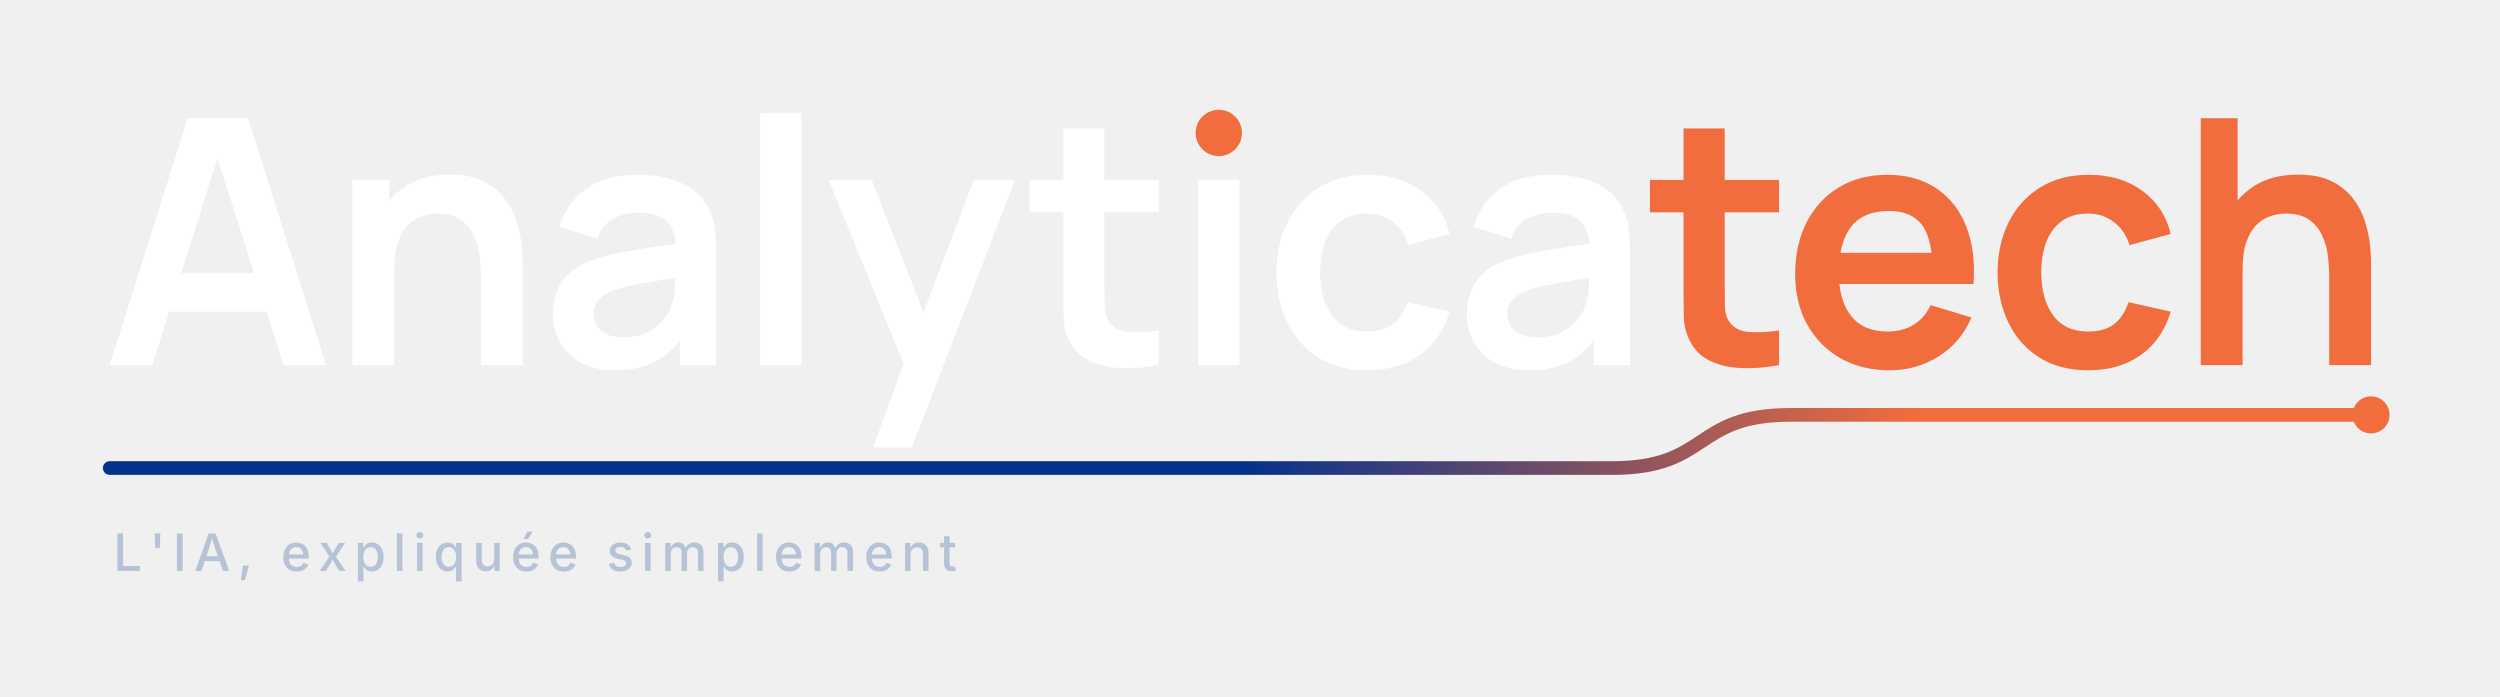
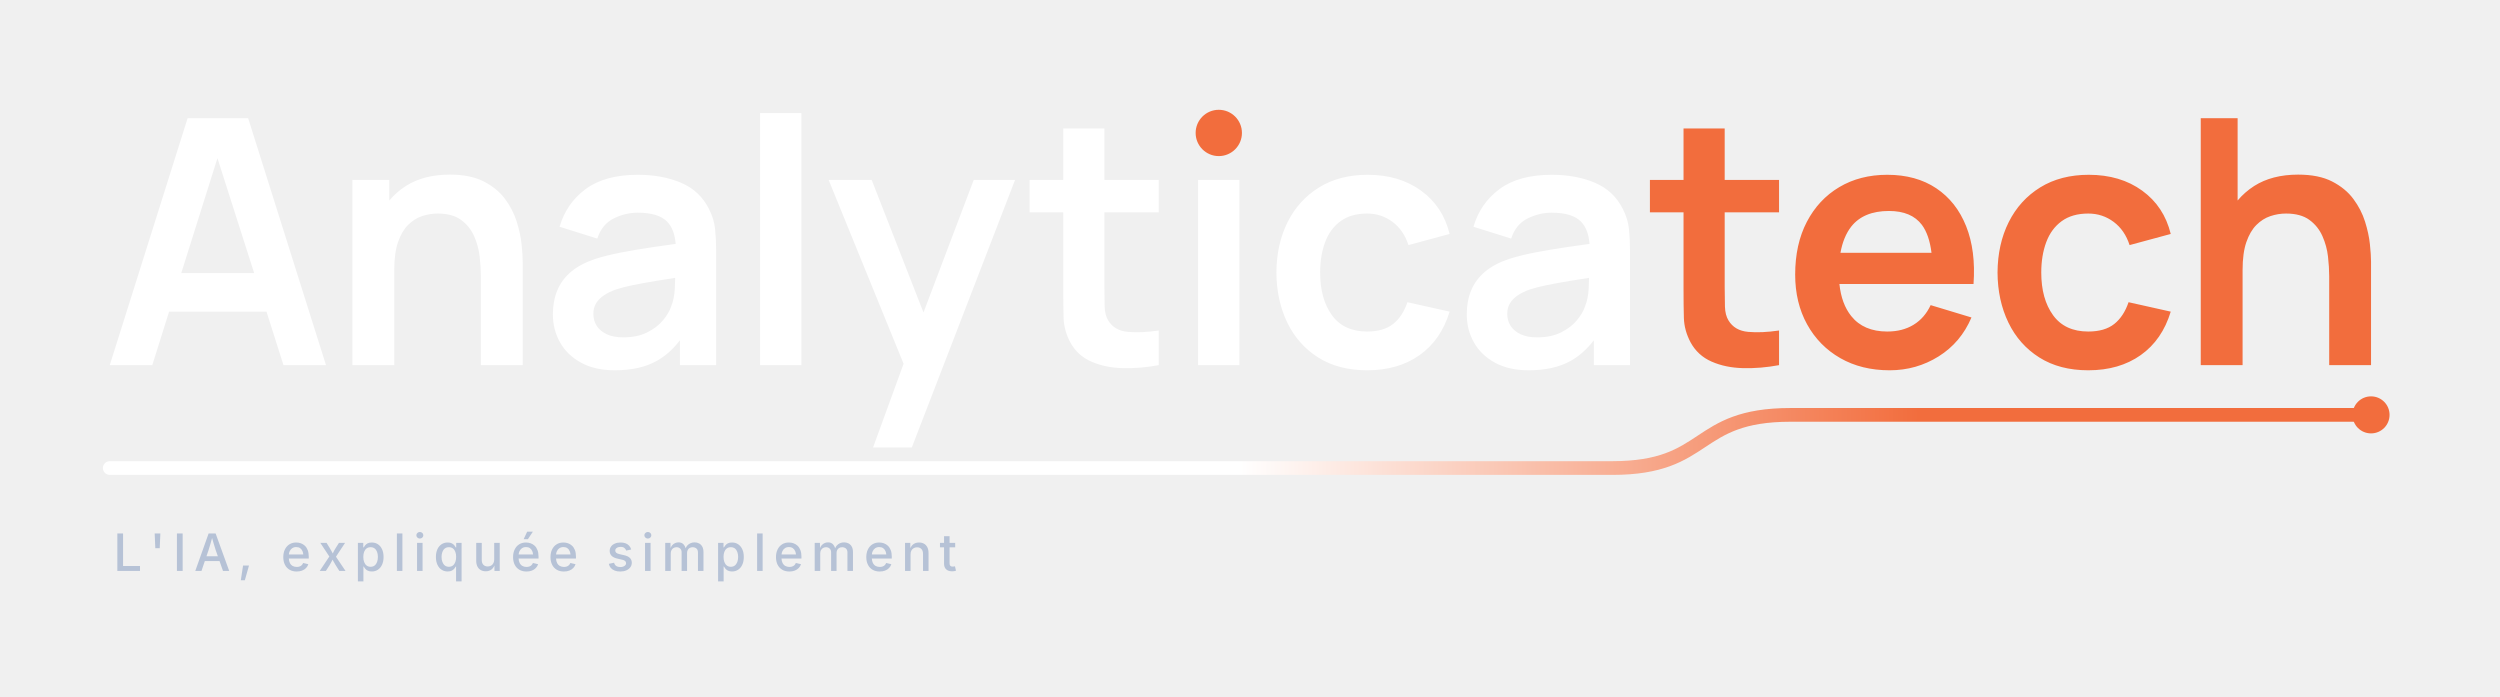
<svg xmlns="http://www.w3.org/2000/svg" height="812" viewBox="-60.0 -212.9 1457.8 405.9" width="2916">
  <defs>
    <linearGradient gradientUnits="userSpaceOnUse" id="flux" x1="4.0" x2="1322.6" y1="0" y2="0">
-       <stop offset="0" stop-color="#03318C" />
-       <stop offset="0.5" stop-color="#03318C" />
+       <stop offset="0" stop-color="#FFFFFF" />
+       <stop offset="0.5" stop-color="#FFFFFF" />
      <stop offset="0.8" stop-color="#F26D3D" />
      <stop offset="1" stop-color="#F26D3D" />
    </linearGradient>
  </defs>
  <path d="M28.8 0L4 0L49.4 -144L84.7 -144L130.1 0L105.3 0L95.4 -31.2L38.6 -31.2L28.8 0M45.7 -53.7L88.2 -53.7L66.8 -120.7L45.7 -53.7M244.8 0L220.4 0L220.4 -52Q220.4 -57.1 219.7 -63.3Q219 -69.5 216.45 -75.25Q213.9 -81 208.85 -84.7Q203.8 -88.4 195.2 -88.4L195.2 -88.4Q190.6 -88.4 186.1 -86.9Q181.6 -85.4 177.95 -81.75Q174.3 -78.1 172.1 -71.75Q169.9 -65.4 169.9 -55.5L169.9 -55.5L169.9 0L145.5 0L145.5 -108L167 -108L167 -96Q171.1 -100.9 176.7 -104.5L176.7 -104.5Q187.1 -111.1 202.3 -111.1L202.3 -111.1Q214.3 -111.1 222.1 -107.1Q229.9 -103.1 234.5 -96.9Q239.1 -90.7 241.3 -83.7Q243.5 -76.7 244.15 -70.45Q244.8 -64.2 244.8 -60.3L244.8 -60.3L244.8 0M298.6 3L298.6 3Q286.9 3 278.8 -1.45Q270.7 -5.9 266.55 -13.3Q262.4 -20.7 262.4 -29.6L262.4 -29.6Q262.4 -37.4 265 -43.65Q267.6 -49.9 273 -54.45Q278.4 -59 287 -61.9L287 -61.9Q293.5 -64 302.25 -65.7Q311 -67.4 321.3 -68.9L321.3 -68.9Q327.4 -69.7 334 -70.7L334 -70.7Q333.3 -79.2 329.1 -83.6L329.1 -83.6Q324 -88.9 311.9 -88.9L311.9 -88.9Q304.6 -88.9 297.8 -85.5Q291 -82.1 288.3 -73.8L288.3 -73.8L266.3 -80.7Q270.3 -94.4 281.55 -102.7Q292.8 -111 311.9 -111L311.9 -111Q326.3 -111 337.25 -106.3Q348.2 -101.6 353.5 -90.9L353.5 -90.9Q356.4 -85.2 357 -79.25Q357.6 -73.3 357.6 -66.3L357.6 -66.3L357.6 0L336.5 0L336.5 -14.5Q330.4 -6.6 323 -2.5L323 -2.5Q313.2 3 298.6 3M303.4 -16.2L303.4 -16.2Q311.6 -16.2 317.4 -19.1Q323.2 -22 326.65 -26.2Q330.1 -30.4 331.3 -34.1L331.3 -34.1Q333.2 -38.7 333.5 -44.7L333.5 -44.7Q333.6 -48.2 333.7 -50.9L333.7 -50.9Q327.4 -49.9 322.4 -49.1L322.4 -49.1Q314.6 -47.8 309 -46.65Q303.4 -45.5 299.1 -44.1L299.1 -44.1Q294.9 -42.6 292 -40.6Q289.1 -38.6 287.55 -36Q286 -33.4 286 -29.9L286 -29.9Q286 -25.9 288 -22.85Q290 -19.8 293.85 -18Q297.7 -16.2 303.4 -16.2M407.3 0L383.2 0L383.2 -147L407.3 -147L407.3 0M471.7 48L449.1 48L466.9 -0.8L423.2 -108L448.3 -108L478.5 -30.7L507.8 -108L531.9 -108L471.7 48M615.7 -20.2L615.7 0Q605 2 594.75 1.75Q584.5 1.5 576.4 -2.05Q568.3 -5.6 564.1 -13.3L564.1 -13.3Q560.4 -20.3 560.2 -27.6Q560 -34.9 560 -44.1L560 -44.1L560 -89.1L540.4 -89.1L540.4 -108L560 -108L560 -138L584 -138L584 -108L615.7 -108L615.7 -89.1L584 -89.1L584 -45.5Q584 -39 584.15 -34.1Q584.3 -29.2 586.2 -26.1L586.2 -26.1Q589.8 -20.1 597.7 -19.4Q605.6 -18.7 615.7 -20.2L615.7 -20.2M662.7 0L638.6 0L638.6 -108L662.7 -108L662.7 0M737.2 3L737.2 3Q720.5 3 708.7 -4.45Q696.9 -11.9 690.65 -24.8Q684.4 -37.7 684.3 -54L684.3 -54Q684.4 -70.6 690.85 -83.45Q697.3 -96.3 709.2 -103.65Q721.1 -111 737.5 -111L737.5 -111Q755.9 -111 768.65 -101.75Q781.4 -92.5 785.3 -76.5L785.3 -76.5L761.3 -70Q758.5 -78.7 752 -83.55Q745.5 -88.4 737.2 -88.4L737.2 -88.4Q727.8 -88.4 721.7 -83.95Q715.6 -79.5 712.7 -71.7Q709.8 -63.9 709.8 -54L709.8 -54Q709.8 -38.6 716.7 -29.1Q723.6 -19.6 737.2 -19.6L737.2 -19.6Q746.8 -19.6 752.35 -24Q757.9 -28.4 760.7 -36.7L760.7 -36.7L785.3 -31.2Q780.3 -14.7 767.8 -5.85Q755.3 3 737.2 3M831.5 3L831.5 3Q819.8 3 811.7 -1.45Q803.6 -5.9 799.45 -13.3Q795.3 -20.7 795.3 -29.6L795.3 -29.6Q795.3 -37.4 797.9 -43.65Q800.5 -49.9 805.9 -54.45Q811.3 -59 819.9 -61.9L819.9 -61.9Q826.4 -64 835.15 -65.7Q843.9 -67.4 854.2 -68.9L854.2 -68.9Q860.3 -69.7 866.9 -70.7L866.9 -70.7Q866.2 -79.2 862 -83.6L862 -83.6Q856.9 -88.9 844.8 -88.9L844.8 -88.9Q837.5 -88.9 830.7 -85.5Q823.9 -82.1 821.2 -73.8L821.2 -73.8L799.2 -80.7Q803.2 -94.4 814.45 -102.7Q825.7 -111 844.8 -111L844.8 -111Q859.2 -111 870.15 -106.3Q881.1 -101.6 886.4 -90.9L886.4 -90.9Q889.3 -85.2 889.9 -79.25Q890.5 -73.3 890.5 -66.3L890.5 -66.3L890.5 0L869.4 0L869.4 -14.5Q863.3 -6.6 855.9 -2.5L855.9 -2.5Q846.1 3 831.5 3M836.3 -16.2L836.3 -16.2Q844.5 -16.2 850.3 -19.1Q856.1 -22 859.55 -26.2Q863 -30.4 864.2 -34.1L864.2 -34.1Q866.1 -38.7 866.4 -44.7L866.4 -44.7Q866.5 -48.2 866.6 -50.9L866.6 -50.9Q860.3 -49.9 855.3 -49.1L855.3 -49.1Q847.5 -47.8 841.9 -46.65Q836.3 -45.5 832 -44.1L832 -44.1Q827.8 -42.6 824.9 -40.6Q822 -38.6 820.45 -36Q818.9 -33.4 818.9 -29.9L818.9 -29.9Q818.9 -25.9 820.9 -22.85Q822.9 -19.8 826.75 -18Q830.6 -16.2 836.3 -16.2" fill="#FFFFFF" />
  <path d="M977.4 -20.2L977.4 0Q966.7 2 956.45 1.75Q946.2 1.5 938.1 -2.05Q930 -5.6 925.8 -13.3L925.8 -13.3Q922.1 -20.3 921.9 -27.6Q921.7 -34.9 921.7 -44.1L921.7 -44.1L921.7 -89.1L902.1 -89.1L902.1 -108L921.7 -108L921.7 -138L945.7 -138L945.7 -108L977.4 -108L977.4 -89.1L945.7 -89.1L945.7 -45.5Q945.7 -39 945.85 -34.1Q946 -29.2 947.9 -26.1L947.9 -26.1Q951.5 -20.1 959.4 -19.4Q967.3 -18.7 977.4 -20.2L977.4 -20.2M1041.9 3L1041.9 3Q1025.5 3 1013.1 -4.1Q1000.7 -11.2 993.75 -23.8Q986.8 -36.4 986.8 -52.8L986.8 -52.8Q986.8 -70.5 993.6 -83.55Q1000.4 -96.6 1012.5 -103.8Q1024.6 -111 1040.5 -111L1040.5 -111Q1057.3 -111 1069.05 -103.15Q1080.8 -95.3 1086.5 -81Q1092.2 -66.7 1090.8 -47.3L1090.8 -47.3L1012.6 -47.3Q1013.8 -35.7 1019.5 -28.6L1019.5 -28.6Q1026.7 -19.6 1040.5 -19.6L1040.5 -19.6Q1049.4 -19.6 1055.85 -23.55Q1062.3 -27.5 1065.8 -35L1065.8 -35L1089.6 -27.8Q1083.4 -13.2 1070.45 -5.1Q1057.5 3 1041.9 3M1013.2 -65.5L1066.3 -65.5Q1065 -76 1060.7 -81.8L1060.7 -81.8Q1054.6 -89.9 1041.5 -89.9L1041.5 -89.9Q1026.7 -89.9 1019.5 -80.8L1019.5 -80.8Q1014.9 -74.9 1013.2 -65.5L1013.2 -65.5M1157.7 3L1157.7 3Q1141 3 1129.2 -4.45Q1117.4 -11.9 1111.15 -24.8Q1104.9 -37.7 1104.8 -54L1104.8 -54Q1104.9 -70.6 1111.35 -83.45Q1117.8 -96.3 1129.7 -103.65Q1141.6 -111 1158 -111L1158 -111Q1176.4 -111 1189.15 -101.75Q1201.9 -92.5 1205.8 -76.5L1205.8 -76.5L1181.8 -70Q1179 -78.7 1172.5 -83.55Q1166 -88.4 1157.7 -88.4L1157.7 -88.4Q1148.3 -88.4 1142.2 -83.95Q1136.1 -79.5 1133.2 -71.7Q1130.3 -63.9 1130.3 -54L1130.3 -54Q1130.3 -38.6 1137.2 -29.1Q1144.1 -19.6 1157.7 -19.6L1157.7 -19.6Q1167.3 -19.6 1172.85 -24Q1178.4 -28.4 1181.2 -36.7L1181.2 -36.7L1205.8 -31.2Q1200.8 -14.7 1188.3 -5.85Q1175.8 3 1157.7 3M1322.6 0L1298.2 0L1298.2 -52Q1298.2 -57.1 1297.5 -63.3Q1296.8 -69.5 1294.25 -75.25Q1291.7 -81 1286.65 -84.7Q1281.6 -88.4 1273 -88.4L1273 -88.4Q1268.4 -88.4 1263.9 -86.9Q1259.4 -85.4 1255.75 -81.75Q1252.1 -78.1 1249.9 -71.75Q1247.7 -65.4 1247.7 -55.5L1247.7 -55.5L1247.7 0L1223.3 0L1223.3 -144L1244.8 -144L1244.8 -96Q1248.9 -100.9 1254.5 -104.5L1254.5 -104.5Q1264.9 -111.1 1280.1 -111.1L1280.1 -111.1Q1292.1 -111.1 1299.9 -107.1Q1307.7 -103.1 1312.3 -96.9Q1316.9 -90.7 1319.1 -83.7Q1321.3 -76.7 1321.95 -70.45Q1322.6 -64.2 1322.6 -60.3L1322.6 -60.3L1322.6 0" fill="#F26D3D" />
  <path d="M 4.0 60.0 L 880.1 60.0 C 937.3 60.0 926.9 29.0 984.1 29.0 L 1322.6 29.0" fill="none" stroke="url(#flux)" stroke-linecap="round" stroke-linejoin="round" stroke-width="8.0" />
  <circle cx="1322.6" cy="29.0" fill="#F26D3D" r="10.8" />
  <circle cx="650.7" cy="-135.4" fill="#F26D3D" r="13.5" />
  <path d="M21.64 120L8.42 120L8.42 98.17L11.76 98.17L11.76 117.13L21.64 117.13L21.64 120M33.14 106.74L30.56 106.74L30.2 98.17L33.51 98.17L33.14 106.74M43.17 98.17L46.51 98.17L46.51 120L43.17 120L43.17 98.17M57.49 120L53.87 120L61.64 98.17L65.74 98.17L73.65 120L70.03 120L68.02 114.24L59.44 114.24L57.49 120M60.39 111.46L67.04 111.46L65.78 107.86Q65.28 106.38 64.7 104.37L64.7 104.37Q64.23 102.82 63.67 100.8L63.67 100.8Q63.12 102.85 62.66 104.41L62.66 104.41Q62.06 106.45 61.61 107.86L61.61 107.86L60.39 111.46M82.77 125.43L80.43 125.43L81.72 116.87L85.19 116.87L82.77 125.43M113.01 120.34L113.01 120.34Q110.59 120.34 108.84 119.3Q107.08 118.26 106.13 116.37Q105.19 114.48 105.19 111.93L105.19 111.93Q105.19 109.41 106.12 107.49Q107.05 105.57 108.75 104.49Q110.45 103.42 112.73 103.42L112.73 103.42Q114.14 103.42 115.44 103.88Q116.75 104.34 117.79 105.32Q118.83 106.3 119.43 107.86Q120.04 109.42 120.04 111.65L120.04 111.65L120.04 112.79L108.43 112.79Q108.49 114.27 109.01 115.31L109.01 115.31Q109.58 116.48 110.62 117.08Q111.66 117.67 113.04 117.67L113.04 117.67Q113.95 117.67 114.68 117.41Q115.41 117.16 115.95 116.64Q116.48 116.12 116.76 115.36L116.76 115.36L119.79 116.07Q119.4 117.33 118.47 118.3Q117.54 119.27 116.15 119.8Q114.77 120.34 113.01 120.34M108.44 110.39L108.44 110.39L116.85 110.39Q116.75 109.37 116.41 108.52L116.41 108.52Q115.94 107.37 115.03 106.73Q114.11 106.08 112.73 106.08L112.73 106.08Q111.37 106.08 110.4 106.74Q109.44 107.4 108.94 108.47L108.94 108.47Q108.51 109.37 108.44 110.39M130.03 120L126.44 120L132.04 111.59L126.78 103.62L130.41 103.62L132.26 106.61Q133.02 107.84 133.6 108.97L133.6 108.97Q133.81 109.39 134.04 109.82L134.04 109.82Q134.25 109.39 134.45 108.97L134.45 108.97Q134.98 107.84 135.77 106.61L135.77 106.61L137.66 103.62L141.23 103.62L135.9 111.71L141.48 120L137.87 120L135.67 116.51Q134.91 115.3 134.34 114.2L134.34 114.2Q134.13 113.8 133.93 113.42L133.93 113.42Q133.73 113.8 133.54 114.2L133.54 114.2Q133.02 115.3 132.26 116.51L132.26 116.51L130.03 120M151.91 126.12L148.69 126.12L148.69 103.62L151.82 103.62L151.82 106.29L152.09 106.29Q152.38 105.78 152.9 105.1Q153.42 104.43 154.35 103.92Q155.28 103.42 156.82 103.42L156.82 103.42Q158.78 103.42 160.33 104.41Q161.87 105.41 162.76 107.3Q163.66 109.19 163.66 111.86L163.66 111.86Q163.66 114.49 162.78 116.39Q161.9 118.29 160.35 119.3Q158.81 120.32 156.82 120.32L156.82 120.32Q155.34 120.32 154.39 119.82Q153.45 119.31 152.91 118.64Q152.38 117.96 152.09 117.44L152.09 117.44L151.91 117.44L151.91 126.12M156.1 117.58L156.1 117.58Q157.51 117.58 158.46 116.82Q159.41 116.06 159.89 114.76Q160.36 113.45 160.36 111.83L160.36 111.83Q160.36 110.21 159.89 108.93Q159.41 107.65 158.46 106.9Q157.52 106.16 156.1 106.16L156.1 106.16Q154.72 106.16 153.77 106.87Q152.82 107.58 152.33 108.85Q151.85 110.11 151.85 111.83L151.85 111.83Q151.85 113.53 152.34 114.82Q152.83 116.12 153.78 116.85Q154.74 117.58 156.1 117.58M171.43 98.17L174.65 98.17L174.65 120L171.43 120L171.43 98.17M186.41 120L183.19 120L183.19 103.62L186.41 103.62L186.41 120M184.82 101.12L184.82 101.12Q183.98 101.12 183.39 100.56Q182.79 100 182.79 99.21L182.79 99.21Q182.79 98.41 183.39 97.85Q183.98 97.29 184.82 97.29L184.82 97.29Q185.65 97.29 186.25 97.85Q186.85 98.41 186.85 99.21L186.85 99.21Q186.85 100 186.25 100.56Q185.65 101.12 184.82 101.12M209.16 103.62L209.16 126.12L205.94 126.12L205.94 117.44L205.76 117.44Q205.48 117.96 204.94 118.64Q204.4 119.31 203.46 119.82Q202.52 120.32 201.04 120.32L201.04 120.32Q199.05 120.32 197.5 119.3Q195.95 118.29 195.07 116.39Q194.19 114.49 194.19 111.86L194.19 111.86Q194.19 109.19 195.08 107.3Q195.97 105.41 197.53 104.41Q199.08 103.42 201.04 103.42L201.04 103.42Q202.57 103.42 203.5 103.92Q204.43 104.43 204.95 105.1Q205.48 105.78 205.76 106.29L205.76 106.29L206.02 106.29L206.02 103.62L209.16 103.62M201.75 117.58L201.75 117.58Q203.12 117.58 204.07 116.85Q205.01 116.12 205.5 114.82Q205.99 113.53 205.99 111.83L205.99 111.83Q205.99 110.11 205.51 108.85Q205.03 107.58 204.08 106.87Q203.14 106.16 201.75 106.16L201.75 106.16Q200.32 106.16 199.38 106.9Q198.44 107.65 197.96 108.93Q197.48 110.21 197.48 111.83L197.48 111.83Q197.48 113.45 197.97 114.76Q198.45 116.06 199.4 116.82Q200.35 117.58 201.75 117.58M223.27 120.21L223.27 120.21Q221.61 120.21 220.35 119.5Q219.09 118.8 218.39 117.42Q217.69 116.04 217.69 114.02L217.69 114.02L217.69 103.62L220.92 103.62L220.92 113.63Q220.92 115.4 221.85 116.4Q222.78 117.39 224.37 117.39L224.37 117.39Q225.47 117.39 226.33 116.92Q227.19 116.44 227.68 115.52Q228.18 114.61 228.18 113.32L228.18 113.32L228.18 103.62L231.4 103.62L231.4 120L228.33 120L228.31 116.81Q227.64 118.4 226.53 119.21L226.53 119.21Q225.15 120.21 223.27 120.21M247 120.34L247 120.34Q244.58 120.34 242.83 119.3Q241.07 118.26 240.12 116.37Q239.18 114.48 239.18 111.93L239.18 111.93Q239.18 109.41 240.11 107.49Q241.04 105.57 242.74 104.49Q244.44 103.42 246.72 103.42L246.72 103.42Q248.13 103.42 249.43 103.88Q250.74 104.34 251.78 105.32Q252.82 106.3 253.42 107.86Q254.03 109.42 254.03 111.65L254.03 111.65L254.03 112.79L242.42 112.79Q242.47 114.27 243 115.31L243 115.31Q243.57 116.48 244.61 117.08Q245.65 117.67 247.03 117.67L247.03 117.67Q247.94 117.67 248.67 117.41Q249.4 117.16 249.94 116.64Q250.47 116.12 250.75 115.36L250.75 115.36L253.78 116.07Q253.39 117.33 252.46 118.3Q251.53 119.27 250.14 119.8Q248.76 120.34 247 120.34M242.43 110.39L242.43 110.39L250.84 110.39Q250.74 109.37 250.4 108.52L250.4 108.52Q249.93 107.37 249.02 106.73Q248.1 106.08 246.72 106.08L246.72 106.08Q245.36 106.08 244.39 106.74Q243.43 107.4 242.93 108.47L242.93 108.47Q242.5 109.37 242.43 110.39M247.81 101.5L245.35 101.5L247.4 97.12L250.72 97.12L247.81 101.5M268.82 120.34L268.82 120.34Q266.41 120.34 264.65 119.3Q262.89 118.26 261.95 116.37Q261 114.48 261 111.93L261 111.93Q261 109.41 261.93 107.49Q262.86 105.57 264.56 104.49Q266.26 103.42 268.55 103.42L268.55 103.42Q269.95 103.42 271.26 103.88Q272.56 104.34 273.6 105.32Q274.64 106.3 275.25 107.86Q275.85 109.42 275.85 111.65L275.85 111.65L275.85 112.79L264.24 112.79Q264.3 114.27 264.82 115.31L264.82 115.31Q265.4 116.48 266.44 117.08Q267.48 117.67 268.85 117.67L268.85 117.67Q269.76 117.67 270.49 117.41Q271.23 117.16 271.76 116.64Q272.3 116.12 272.57 115.36L272.57 115.36L275.61 116.07Q275.21 117.33 274.28 118.3Q273.35 119.27 271.97 119.8Q270.58 120.34 268.82 120.34M264.25 110.39L264.25 110.39L272.66 110.39Q272.56 109.37 272.22 108.52L272.22 108.52Q271.75 107.37 270.84 106.73Q269.92 106.08 268.55 106.08L268.55 106.08Q267.18 106.08 266.22 106.74Q265.25 107.4 264.75 108.47L264.75 108.47Q264.33 109.37 264.25 110.39M301.66 120.34L301.66 120.34Q299.88 120.34 298.5 119.82Q297.12 119.31 296.23 118.31Q295.34 117.3 295.05 115.85L295.05 115.85L298.08 115.22Q298.42 116.5 299.34 117.11Q300.27 117.73 301.69 117.73L301.69 117.73Q303.24 117.73 304.16 117.08Q305.08 116.43 305.08 115.52L305.08 115.52Q305.08 114.73 304.52 114.21Q303.96 113.7 302.78 113.45L302.78 113.45L300.03 112.82Q297.75 112.31 296.63 111.18Q295.52 110.05 295.52 108.3L295.52 108.3Q295.52 106.83 296.34 105.73Q297.16 104.63 298.58 104.03Q300 103.42 301.86 103.42L301.86 103.42Q303.63 103.42 304.89 103.93Q306.15 104.44 306.94 105.37Q307.72 106.29 308.06 107.5L308.06 107.5L305.17 108.13Q304.87 107.27 304.1 106.62Q303.34 105.97 301.89 105.97L301.89 105.97Q300.56 105.97 299.66 106.57Q298.77 107.17 298.77 108.09L298.77 108.09Q298.77 108.91 299.36 109.42Q299.96 109.92 301.31 110.23L301.31 110.23L303.94 110.82Q306.21 111.33 307.31 112.43Q308.41 113.53 308.41 115.24L308.41 115.24Q308.41 116.73 307.55 117.88Q306.7 119.03 305.18 119.69Q303.66 120.34 301.66 120.34M319.36 120L316.14 120L316.14 103.62L319.36 103.62L319.36 120M317.77 101.12L317.77 101.12Q316.93 101.12 316.34 100.56Q315.74 100 315.74 99.21L315.74 99.21Q315.74 98.41 316.34 97.85Q316.93 97.29 317.77 97.29L317.77 97.29Q318.6 97.29 319.2 97.85Q319.8 98.41 319.8 99.21L319.8 99.21Q319.8 100 319.2 100.56Q318.6 101.12 317.77 101.12M331.12 120L327.9 120L327.9 103.62L330.96 103.62L331.03 106.67Q331.36 105.78 331.88 105.13L331.88 105.13Q332.62 104.24 333.6 103.79Q334.58 103.34 335.65 103.34L335.65 103.34Q337.43 103.34 338.53 104.44L338.53 104.44Q339.41 105.34 339.84 106.77L339.84 106.77Q340.16 105.91 340.72 105.25L340.72 105.25Q341.51 104.31 342.63 103.83Q343.75 103.34 345.02 103.34L345.02 103.34Q346.47 103.34 347.65 103.97Q348.83 104.6 349.52 105.85Q350.21 107.09 350.21 108.96L350.21 108.96L350.21 120L346.99 120L346.99 109.28Q346.99 107.64 346.07 106.9Q345.15 106.17 343.91 106.17L343.91 106.17Q342.9 106.17 342.17 106.6Q341.43 107.02 341.04 107.78Q340.64 108.53 340.64 109.51L340.64 109.51L340.64 120L337.46 120L337.46 109.07Q337.46 107.75 336.62 106.96Q335.78 106.17 334.48 106.17L334.48 106.17Q333.58 106.17 332.81 106.59Q332.04 107.01 331.58 107.82Q331.12 108.63 331.12 109.82L331.12 109.82L331.12 120M361.97 126.12L358.74 126.12L358.74 103.62L361.88 103.62L361.88 106.29L362.14 106.29Q362.44 105.78 362.96 105.1Q363.48 104.43 364.41 103.92Q365.34 103.42 366.87 103.42L366.87 103.42Q368.84 103.42 370.38 104.41Q371.93 105.41 372.82 107.3Q373.72 109.19 373.72 111.86L373.72 111.86Q373.72 114.49 372.84 116.39Q371.96 118.29 370.41 119.3Q368.87 120.32 366.87 120.32L366.87 120.32Q365.39 120.32 364.45 119.82Q363.51 119.31 362.97 118.64Q362.44 117.96 362.14 117.44L362.14 117.44L361.97 117.44L361.97 126.12M366.16 117.58L366.16 117.58Q367.56 117.58 368.51 116.82Q369.47 116.06 369.94 114.76Q370.42 113.45 370.42 111.83L370.42 111.83Q370.42 110.21 369.94 108.93Q369.47 107.65 368.52 106.9Q367.58 106.16 366.16 106.16L366.16 106.16Q364.78 106.16 363.83 106.87Q362.88 107.58 362.39 108.85Q361.91 110.11 361.91 111.83L361.91 111.83Q361.91 113.53 362.4 114.82Q362.89 116.12 363.84 116.85Q364.79 117.58 366.16 117.58M381.49 98.17L384.71 98.17L384.71 120L381.49 120L381.49 98.17M400.31 120.34L400.31 120.34Q397.89 120.34 396.13 119.3Q394.38 118.26 393.43 116.37Q392.49 114.48 392.49 111.93L392.49 111.93Q392.49 109.41 393.42 107.49Q394.35 105.57 396.05 104.49Q397.74 103.42 400.03 103.42L400.03 103.42Q401.44 103.42 402.74 103.88Q404.04 104.34 405.08 105.32Q406.12 106.3 406.73 107.86Q407.34 109.42 407.34 111.65L407.34 111.65L407.34 112.79L395.72 112.79Q395.78 114.27 396.31 115.31L396.31 115.31Q396.88 116.48 397.92 117.08Q398.96 117.67 400.34 117.67L400.34 117.67Q401.25 117.67 401.98 117.41Q402.71 117.16 403.25 116.64Q403.78 116.12 404.06 115.36L404.06 115.36L407.09 116.07Q406.7 117.33 405.76 118.3Q404.83 119.27 403.45 119.8Q402.07 120.34 400.31 120.34M395.74 110.39L395.74 110.39L404.15 110.39Q404.04 109.37 403.71 108.52L403.71 108.52Q403.24 107.37 402.32 106.73Q401.41 106.08 400.03 106.08L400.03 106.08Q398.67 106.08 397.7 106.74Q396.73 107.4 396.24 108.47L396.24 108.47Q395.81 109.37 395.74 110.39M418.29 120L415.07 120L415.07 103.62L418.13 103.62L418.2 106.67Q418.53 105.78 419.05 105.13L419.05 105.13Q419.79 104.24 420.77 103.79Q421.75 103.34 422.82 103.34L422.82 103.34Q424.61 103.34 425.7 104.44L425.7 104.44Q426.58 105.34 427.01 106.77L427.01 106.77Q427.33 105.91 427.89 105.25L427.89 105.25Q428.68 104.31 429.8 103.83Q430.92 103.34 432.19 103.34L432.19 103.34Q433.64 103.34 434.82 103.97Q436 104.6 436.69 105.85Q437.38 107.09 437.38 108.96L437.38 108.96L437.38 120L434.16 120L434.16 109.28Q434.16 107.64 433.24 106.9Q432.33 106.17 431.08 106.17L431.08 106.17Q430.07 106.17 429.34 106.6Q428.61 107.02 428.21 107.78Q427.81 108.53 427.81 109.51L427.81 109.51L427.81 120L424.64 120L424.64 109.07Q424.64 107.75 423.79 106.96Q422.95 106.17 421.65 106.17L421.65 106.17Q420.75 106.17 419.98 106.59Q419.22 107.01 418.75 107.82Q418.29 108.63 418.29 109.82L418.29 109.82L418.29 120M452.98 120.34L452.98 120.34Q450.56 120.34 448.8 119.3Q447.04 118.26 446.1 116.37Q445.15 114.48 445.15 111.93L445.15 111.93Q445.15 109.41 446.08 107.49Q447.01 105.57 448.71 104.49Q450.41 103.42 452.7 103.42L452.7 103.42Q454.1 103.42 455.41 103.88Q456.71 104.34 457.75 105.32Q458.79 106.3 459.4 107.86Q460.01 109.42 460.01 111.65L460.01 111.65L460.01 112.79L448.39 112.79Q448.45 114.27 448.98 115.31L448.98 115.31Q449.55 116.48 450.59 117.08Q451.63 117.67 453.01 117.67L453.01 117.67Q453.91 117.67 454.65 117.41Q455.38 117.16 455.91 116.64Q456.45 116.12 456.73 115.36L456.73 115.36L459.76 116.07Q459.36 117.33 458.43 118.3Q457.5 119.27 456.12 119.8Q454.73 120.34 452.98 120.34M448.41 110.39L448.41 110.39L456.81 110.39Q456.71 109.37 456.37 108.52L456.37 108.52Q455.91 107.37 454.99 106.73Q454.07 106.08 452.7 106.08L452.7 106.08Q451.34 106.08 450.37 106.74Q449.4 107.4 448.9 108.47L448.9 108.47Q448.48 109.37 448.41 110.39M470.96 110.3L470.96 110.3L470.96 120L467.74 120L467.74 103.62L470.81 103.62L470.84 106.76Q471.52 105.22 472.59 104.43L472.59 104.43Q473.95 103.42 475.88 103.42L475.88 103.42Q477.55 103.42 478.8 104.12Q480.04 104.82 480.75 106.19Q481.45 107.56 481.45 109.6L481.45 109.6L481.45 120L478.23 120L478.23 110Q478.23 108.22 477.3 107.23Q476.38 106.23 474.77 106.23L474.77 106.23Q473.68 106.23 472.82 106.71Q471.96 107.18 471.46 108.09Q470.96 109 470.96 110.3M493.72 103.62L496.99 103.62L496.99 106.25L493.72 106.25L493.72 115.58Q493.72 116.56 494.14 117.02Q494.55 117.48 495.51 117.48L495.51 117.48Q495.76 117.48 496.17 117.42Q496.58 117.36 496.87 117.3L496.87 117.3L497.44 119.88Q496.93 120.06 496.34 120.14Q495.76 120.22 495.18 120.22L495.18 120.22Q492.96 120.22 491.73 119.07Q490.5 117.92 490.5 115.84L490.5 115.84L490.5 106.25L488.11 106.25L488.11 103.62L490.5 103.62L490.5 99.73L493.72 99.73L493.72 103.62" fill="#B6C2D6" />
</svg>
